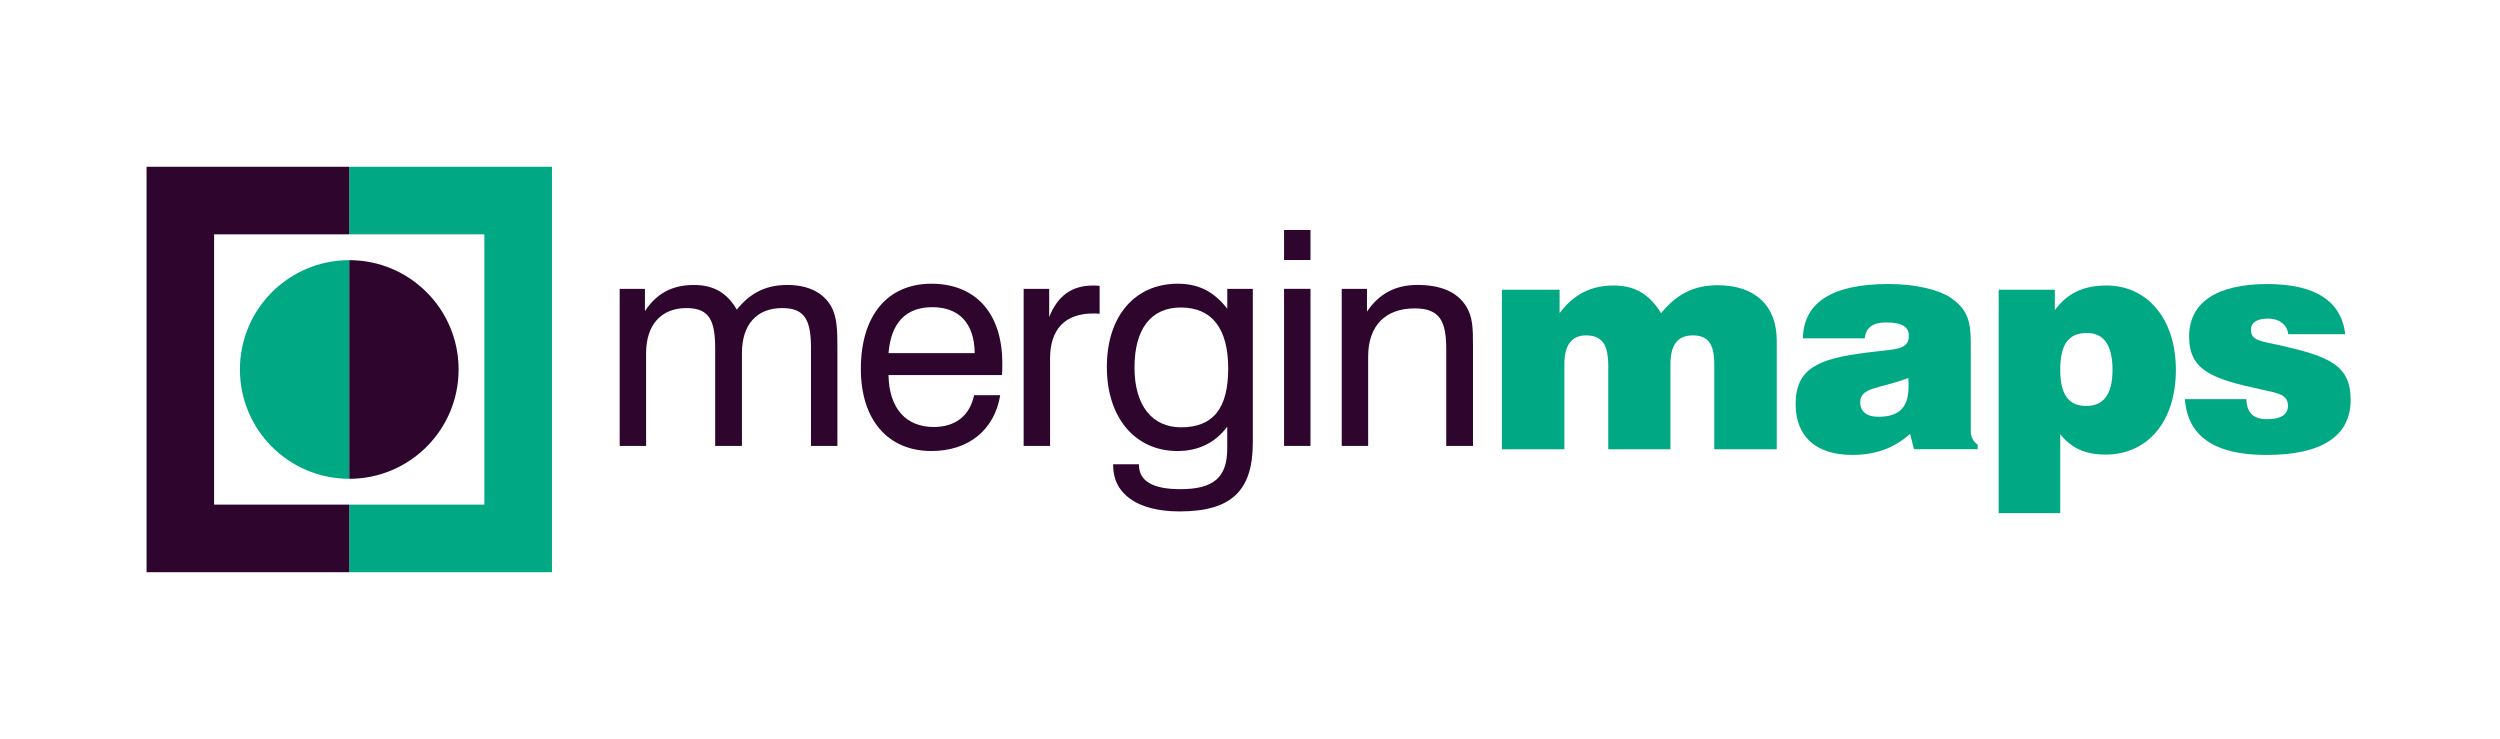
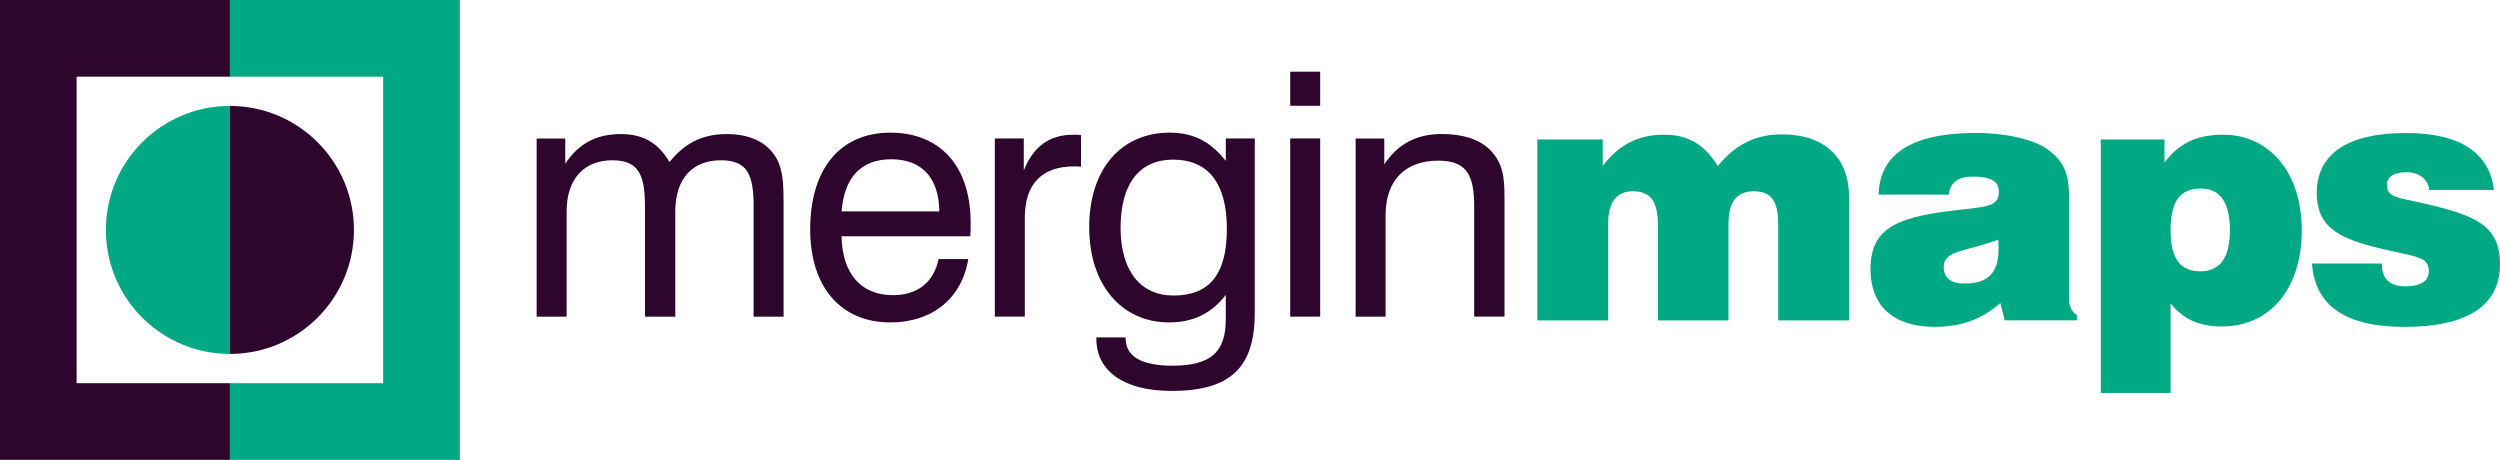
- <svg xmlns="http://www.w3.org/2000/svg" viewBox="0 0 699.19 206.67">
-   <defs>
-     <style>.e{fill:#2d052d;}.f{fill:#00a884;}</style>
+ <svg xmlns="http://www.w3.org/2000/svg" viewBox="0 0 616.43 113.39" version="1.1" id="svg56" width="616.43" height="113.39">
+   <defs id="defs12">
+     <style id="style10">.e{fill:#2d052d;}.f{fill:#00a884;}</style>
  </defs>
-   <g id="a" />
-   <g id="b" />
-   <g id="c" />
-   <g id="d">
-     <g>
-       <g>
-         <g>
-           <path class="f" d="M420.05,81.03h16.13v6.55c3.95-5.29,8.82-7.73,15.12-7.73,5.88,0,9.91,2.35,13.27,7.73,4.28-5.29,9.24-7.81,15.79-7.81,10.5,0,16.55,5.71,16.55,15.46v30.41h-17.47v-23.86c0-5.46-1.68-7.98-5.96-7.98s-6.3,2.6-6.3,8.15v23.69h-17.39v-23.27c0-5.96-1.68-8.57-6.22-8.57-3.95,0-6.05,2.69-6.05,7.9v23.94h-17.47v-44.6Z" />
-           <path class="f" d="M534.2,121.35c-4.54,4.03-9.66,5.88-16.21,5.88-10.16,0-15.79-5.21-15.79-14.2,0-9.91,6.22-12.68,19.4-14.36,8.57-1.09,12.26-.67,12.26-4.79,0-2.6-2.1-3.7-6.38-3.7-3.7,0-5.63,1.43-5.96,4.45h-17.3c.17-10,8.23-15.2,23.86-15.2,8.15,0,14.36,1.76,17.39,3.78,4.7,3.19,5.71,6.55,5.71,12.52v24.86c0,1.6,.67,2.94,1.93,3.78v1.26h-17.81l-1.09-4.28Zm-13.94-8.82c0,2.52,1.76,4.03,5.04,4.03,5.96,0,8.48-2.69,8.48-8.57,0-.76,0-1.51-.08-2.27-8.23,3.11-13.44,2.52-13.44,6.8Z" />
-           <path class="f" d="M558.98,81.03h15.71v5.71c3.53-4.79,8.06-6.89,14.45-6.89,11.34,0,19.4,9.24,19.4,23.6s-7.81,23.69-19.74,23.69c-5.46,0-9.49-1.76-12.6-5.71v22.09h-17.22v-62.5Zm24.7,12.1c-5.29,0-7.48,3.28-7.48,10.33s2.44,10.08,7.31,10.08,7.31-3.36,7.31-10.08-2.27-10.33-7.14-10.33Z" />
-           <path class="f" d="M628.28,111.61c0,3.78,1.93,5.63,5.8,5.63s5.8-1.34,5.8-3.7c0-3.19-2.52-3.53-7.48-4.62-13.78-2.94-20.16-5.38-20.16-14.78s7.48-14.7,21.92-14.7c13.36,0,20.66,4.79,21.76,14.03h-15.96c-.25-2.6-2.44-4.37-5.63-4.37s-4.79,1.18-4.79,3.11c0,3.19,2.94,3.19,8.48,4.45,13.27,3.02,19.4,5.46,19.4,15.12,0,10.16-7.98,15.46-23.6,15.46-14.45,0-22.01-5.21-22.76-15.62h17.22Z" />
+   <g id="a" transform="translate(-40.99,-46.64)" />
+   <g id="b" transform="translate(-40.99,-46.64)" />
+   <g id="c" transform="translate(-40.99,-46.64)" />
+   <g id="d" transform="translate(-40.99,-46.64)">
+     <g id="g53">
+       <g id="g31">
+         <g id="g25">
+           <path class="f" d="m 420.05,81.03 h 16.13 v 6.55 c 3.95,-5.29 8.82,-7.73 15.12,-7.73 5.88,0 9.91,2.35 13.27,7.73 4.28,-5.29 9.24,-7.81 15.79,-7.81 10.5,0 16.55,5.71 16.55,15.46 v 30.41 h -17.47 v -23.86 c 0,-5.46 -1.68,-7.98 -5.96,-7.98 -4.28,0 -6.3,2.6 -6.3,8.15 v 23.69 h -17.39 v -23.27 c 0,-5.96 -1.68,-8.57 -6.22,-8.57 -3.95,0 -6.05,2.69 -6.05,7.9 v 23.94 h -17.47 v -44.6 z" id="path17" style="fill:#00a884" />
+           <path class="f" d="m 534.2,121.35 c -4.54,4.03 -9.66,5.88 -16.21,5.88 -10.16,0 -15.79,-5.21 -15.79,-14.2 0,-9.91 6.22,-12.68 19.4,-14.36 8.57,-1.09 12.26,-0.67 12.26,-4.79 0,-2.6 -2.1,-3.7 -6.38,-3.7 -3.7,0 -5.63,1.43 -5.96,4.45 h -17.3 c 0.17,-10 8.23,-15.2 23.86,-15.2 8.15,0 14.36,1.76 17.39,3.78 4.7,3.19 5.71,6.55 5.71,12.52 v 24.86 c 0,1.6 0.67,2.94 1.93,3.78 v 1.26 H 535.3 l -1.09,-4.28 z m -13.94,-8.82 c 0,2.52 1.76,4.03 5.04,4.03 5.96,0 8.48,-2.69 8.48,-8.57 0,-0.76 0,-1.51 -0.08,-2.27 -8.23,3.11 -13.44,2.52 -13.44,6.8 z" id="path19" style="fill:#00a884" />
+           <path class="f" d="m 558.98,81.03 h 15.71 v 5.71 c 3.53,-4.79 8.06,-6.89 14.45,-6.89 11.34,0 19.4,9.24 19.4,23.6 0,14.36 -7.81,23.69 -19.74,23.69 -5.46,0 -9.49,-1.76 -12.6,-5.71 v 22.09 h -17.22 v -62.5 z m 24.7,12.1 c -5.29,0 -7.48,3.28 -7.48,10.33 0,7.05 2.44,10.08 7.31,10.08 4.87,0 7.31,-3.36 7.31,-10.08 0,-6.72 -2.27,-10.33 -7.14,-10.33 z" id="path21" style="fill:#00a884" />
+           <path class="f" d="m 628.28,111.61 c 0,3.78 1.93,5.63 5.8,5.63 3.87,0 5.8,-1.34 5.8,-3.7 0,-3.19 -2.52,-3.53 -7.48,-4.62 -13.78,-2.94 -20.16,-5.38 -20.16,-14.78 0,-9.4 7.48,-14.7 21.92,-14.7 13.36,0 20.66,4.79 21.76,14.03 h -15.96 c -0.25,-2.6 -2.44,-4.37 -5.63,-4.37 -3.19,0 -4.79,1.18 -4.79,3.11 0,3.19 2.94,3.19 8.48,4.45 13.27,3.02 19.4,5.46 19.4,15.12 0,10.16 -7.98,15.46 -23.6,15.46 -14.45,0 -22.01,-5.21 -22.76,-15.62 h 17.22 z" id="path23" style="fill:#00a884" />
        </g>
-         <polygon class="f" points="97.68 141.13 135.47 141.13 135.47 65.54 97.68 65.54 97.68 46.64 154.37 46.64 154.37 160.03 97.68 160.03 97.68 141.13" />
-         <path class="f" d="M67.1,103.33c0,16.89,13.69,30.58,30.58,30.58v-61.15c-16.89,0-30.58,13.69-30.58,30.57Z" />
+         <polygon class="f" points="135.47,65.54 97.68,65.54 97.68,46.64 154.37,46.64 154.37,160.03 97.68,160.03 97.68,141.13 135.47,141.13 " id="polygon27" style="fill:#00a884" />
+         <path class="f" d="m 67.1,103.33 c 0,16.89 13.69,30.58 30.58,30.58 V 72.76 c -16.89,0 -30.58,13.69 -30.58,30.57 z" id="path29" style="fill:#00a884" />
      </g>
-       <g>
-         <g>
-           <path class="e" d="M226.82,97.67c0-7.81-1.43-11.51-8.06-11.51-7.06,0-11.26,4.54-11.26,12.6v25.96h-7.48v-27.05c0-7.81-1.43-11.51-8.06-11.51-6.97,0-11.26,4.62-11.26,12.6v25.96h-7.39v-43.93h7.06v6.22c3.28-4.96,7.64-7.31,13.69-7.31,5.54,0,9.24,2.18,12.01,6.89,3.78-4.7,8.15-6.89,14.11-6.89s10.08,2.18,12.26,5.96c1.68,3.02,1.76,6.72,1.76,11.42v27.64h-7.39v-27.05Z" />
-           <path class="e" d="M279.74,110.52c-1.6,9.74-8.9,15.62-19.24,15.62-12.1,0-19.74-8.65-19.74-22.93,0-15.2,7.64-23.86,19.74-23.86s19.82,7.98,19.82,22.26c0,1.09,0,2.18-.08,3.28h-31.75c.17,9.32,4.87,14.53,12.68,14.53,6.05,0,10.08-3.19,11.26-8.9h7.31Zm-7.14-11.76c-.08-8.32-4.37-12.85-11.84-12.85s-11.59,4.45-12.26,12.85h24.11Z" />
-           <path class="e" d="M286.29,80.78h7.14v7.9c2.35-5.96,6.38-8.82,12.18-8.82,.67,0,1.26,0,1.93,.08v7.81c-.59-.08-1.18-.08-1.76-.08-7.9,0-12.1,4.37-12.1,12.6v24.44h-7.39v-43.93Z" />
-           <path class="e" d="M329.3,126.14c-11.76,0-19.74-9.24-19.74-23.52s7.9-23.27,19.82-23.27c6.64,0,10.58,2.86,13.86,6.97v-5.54h7.14v43.01c0,13.36-5.88,19.24-20.5,19.24-11.84,0-18.56-4.96-18.56-12.85v-.34h7.22v.17c0,4.54,3.86,6.8,11.59,6.8,9.49,0,13.1-3.44,13.1-11.42v-6.05c-3.44,4.54-8.06,6.8-13.94,6.8Zm-12.01-23.35c0,10.67,4.96,16.72,13.02,16.72,8.99,0,13.19-5.29,13.19-16.46s-4.54-17.05-13.27-17.05c-8.23,0-12.94,5.88-12.94,16.8Z" />
-           <path class="e" d="M359.12,64.32h7.39v8.4h-7.39v-8.4Zm0,16.46h7.39v43.93h-7.39v-43.93Z" />
-           <path class="e" d="M404.48,97.67c0-7.81-1.76-11.42-8.82-11.42-8.15,0-13.02,4.79-13.02,13.44v25.03h-7.39v-43.93h7.06v6.38c3.36-5.04,7.98-7.48,14.11-7.48,6.64,0,11.17,2.02,13.61,5.96,1.85,2.86,1.93,6.3,1.93,10.58v28.48h-7.48v-27.05Z" />
+       <g id="g51">
+         <g id="g45">
+           <path class="e" d="m 226.82,97.67 c 0,-7.81 -1.43,-11.51 -8.06,-11.51 -7.06,0 -11.26,4.54 -11.26,12.6 v 25.96 h -7.48 V 97.67 c 0,-7.81 -1.43,-11.51 -8.06,-11.51 -6.97,0 -11.26,4.62 -11.26,12.6 v 25.96 h -7.39 V 80.79 h 7.06 v 6.22 c 3.28,-4.96 7.64,-7.31 13.69,-7.31 5.54,0 9.24,2.18 12.01,6.89 3.78,-4.7 8.15,-6.89 14.11,-6.89 5.96,0 10.08,2.18 12.26,5.96 1.68,3.02 1.76,6.72 1.76,11.42 v 27.64 h -7.39 V 97.67 Z" id="path33" style="fill:#2d052d" />
+           <path class="e" d="m 279.74,110.52 c -1.6,9.74 -8.9,15.62 -19.24,15.62 -12.1,0 -19.74,-8.65 -19.74,-22.93 0,-15.2 7.64,-23.86 19.74,-23.86 12.1,0 19.82,7.98 19.82,22.26 0,1.09 0,2.18 -0.08,3.28 h -31.75 c 0.17,9.32 4.87,14.53 12.68,14.53 6.05,0 10.08,-3.19 11.26,-8.9 z M 272.6,98.76 c -0.08,-8.32 -4.37,-12.85 -11.84,-12.85 -7.47,0 -11.59,4.45 -12.26,12.85 h 24.11 z" id="path35" style="fill:#2d052d" />
+           <path class="e" d="m 286.29,80.78 h 7.14 v 7.9 c 2.35,-5.96 6.38,-8.82 12.18,-8.82 0.67,0 1.26,0 1.93,0.08 v 7.81 c -0.59,-0.08 -1.18,-0.08 -1.76,-0.08 -7.9,0 -12.1,4.37 -12.1,12.6 v 24.44 h -7.39 z" id="path37" style="fill:#2d052d" />
+           <path class="e" d="m 329.3,126.14 c -11.76,0 -19.74,-9.24 -19.74,-23.52 0,-14.28 7.9,-23.27 19.82,-23.27 6.64,0 10.58,2.86 13.86,6.97 v -5.54 h 7.14 v 43.01 c 0,13.36 -5.88,19.24 -20.5,19.24 -11.84,0 -18.56,-4.96 -18.56,-12.85 v -0.34 h 7.22 v 0.17 c 0,4.54 3.86,6.8 11.59,6.8 9.49,0 13.1,-3.44 13.1,-11.42 v -6.05 c -3.44,4.54 -8.06,6.8 -13.94,6.8 z m -12.01,-23.35 c 0,10.67 4.96,16.72 13.02,16.72 8.99,0 13.19,-5.29 13.19,-16.46 C 343.5,91.88 338.96,86 330.23,86 322,86 317.29,91.88 317.29,102.8 Z" id="path39" style="fill:#2d052d" />
+           <path class="e" d="m 359.12,64.32 h 7.39 v 8.4 h -7.39 z m 0,16.46 h 7.39 v 43.93 h -7.39 z" id="path41" style="fill:#2d052d" />
+           <path class="e" d="m 404.48,97.67 c 0,-7.81 -1.76,-11.42 -8.82,-11.42 -8.15,0 -13.02,4.79 -13.02,13.44 v 25.03 h -7.39 V 80.79 h 7.06 v 6.38 c 3.36,-5.04 7.98,-7.48 14.11,-7.48 6.64,0 11.17,2.02 13.61,5.96 1.85,2.86 1.93,6.3 1.93,10.58 v 28.48 h -7.48 V 97.66 Z" id="path43" style="fill:#2d052d" />
        </g>
-         <polygon class="e" points="97.68 141.13 59.88 141.13 59.88 65.54 97.68 65.54 97.68 46.64 40.99 46.64 40.99 160.03 97.68 160.03 97.68 141.13" />
-         <path class="e" d="M128.26,103.33c0,16.89-13.69,30.58-30.58,30.58v-61.15c16.89,0,30.58,13.69,30.58,30.57Z" />
+         <polygon class="e" points="59.88,65.54 97.68,65.54 97.68,46.64 40.99,46.64 40.99,160.03 97.68,160.03 97.68,141.13 59.88,141.13 " id="polygon47" style="fill:#2d052d" />
+         <path class="e" d="m 128.26,103.33 c 0,16.89 -13.69,30.58 -30.58,30.58 V 72.76 c 16.89,0 30.58,13.69 30.58,30.57 z" id="path49" style="fill:#2d052d" />
      </g>
    </g>
  </g>
</svg>
